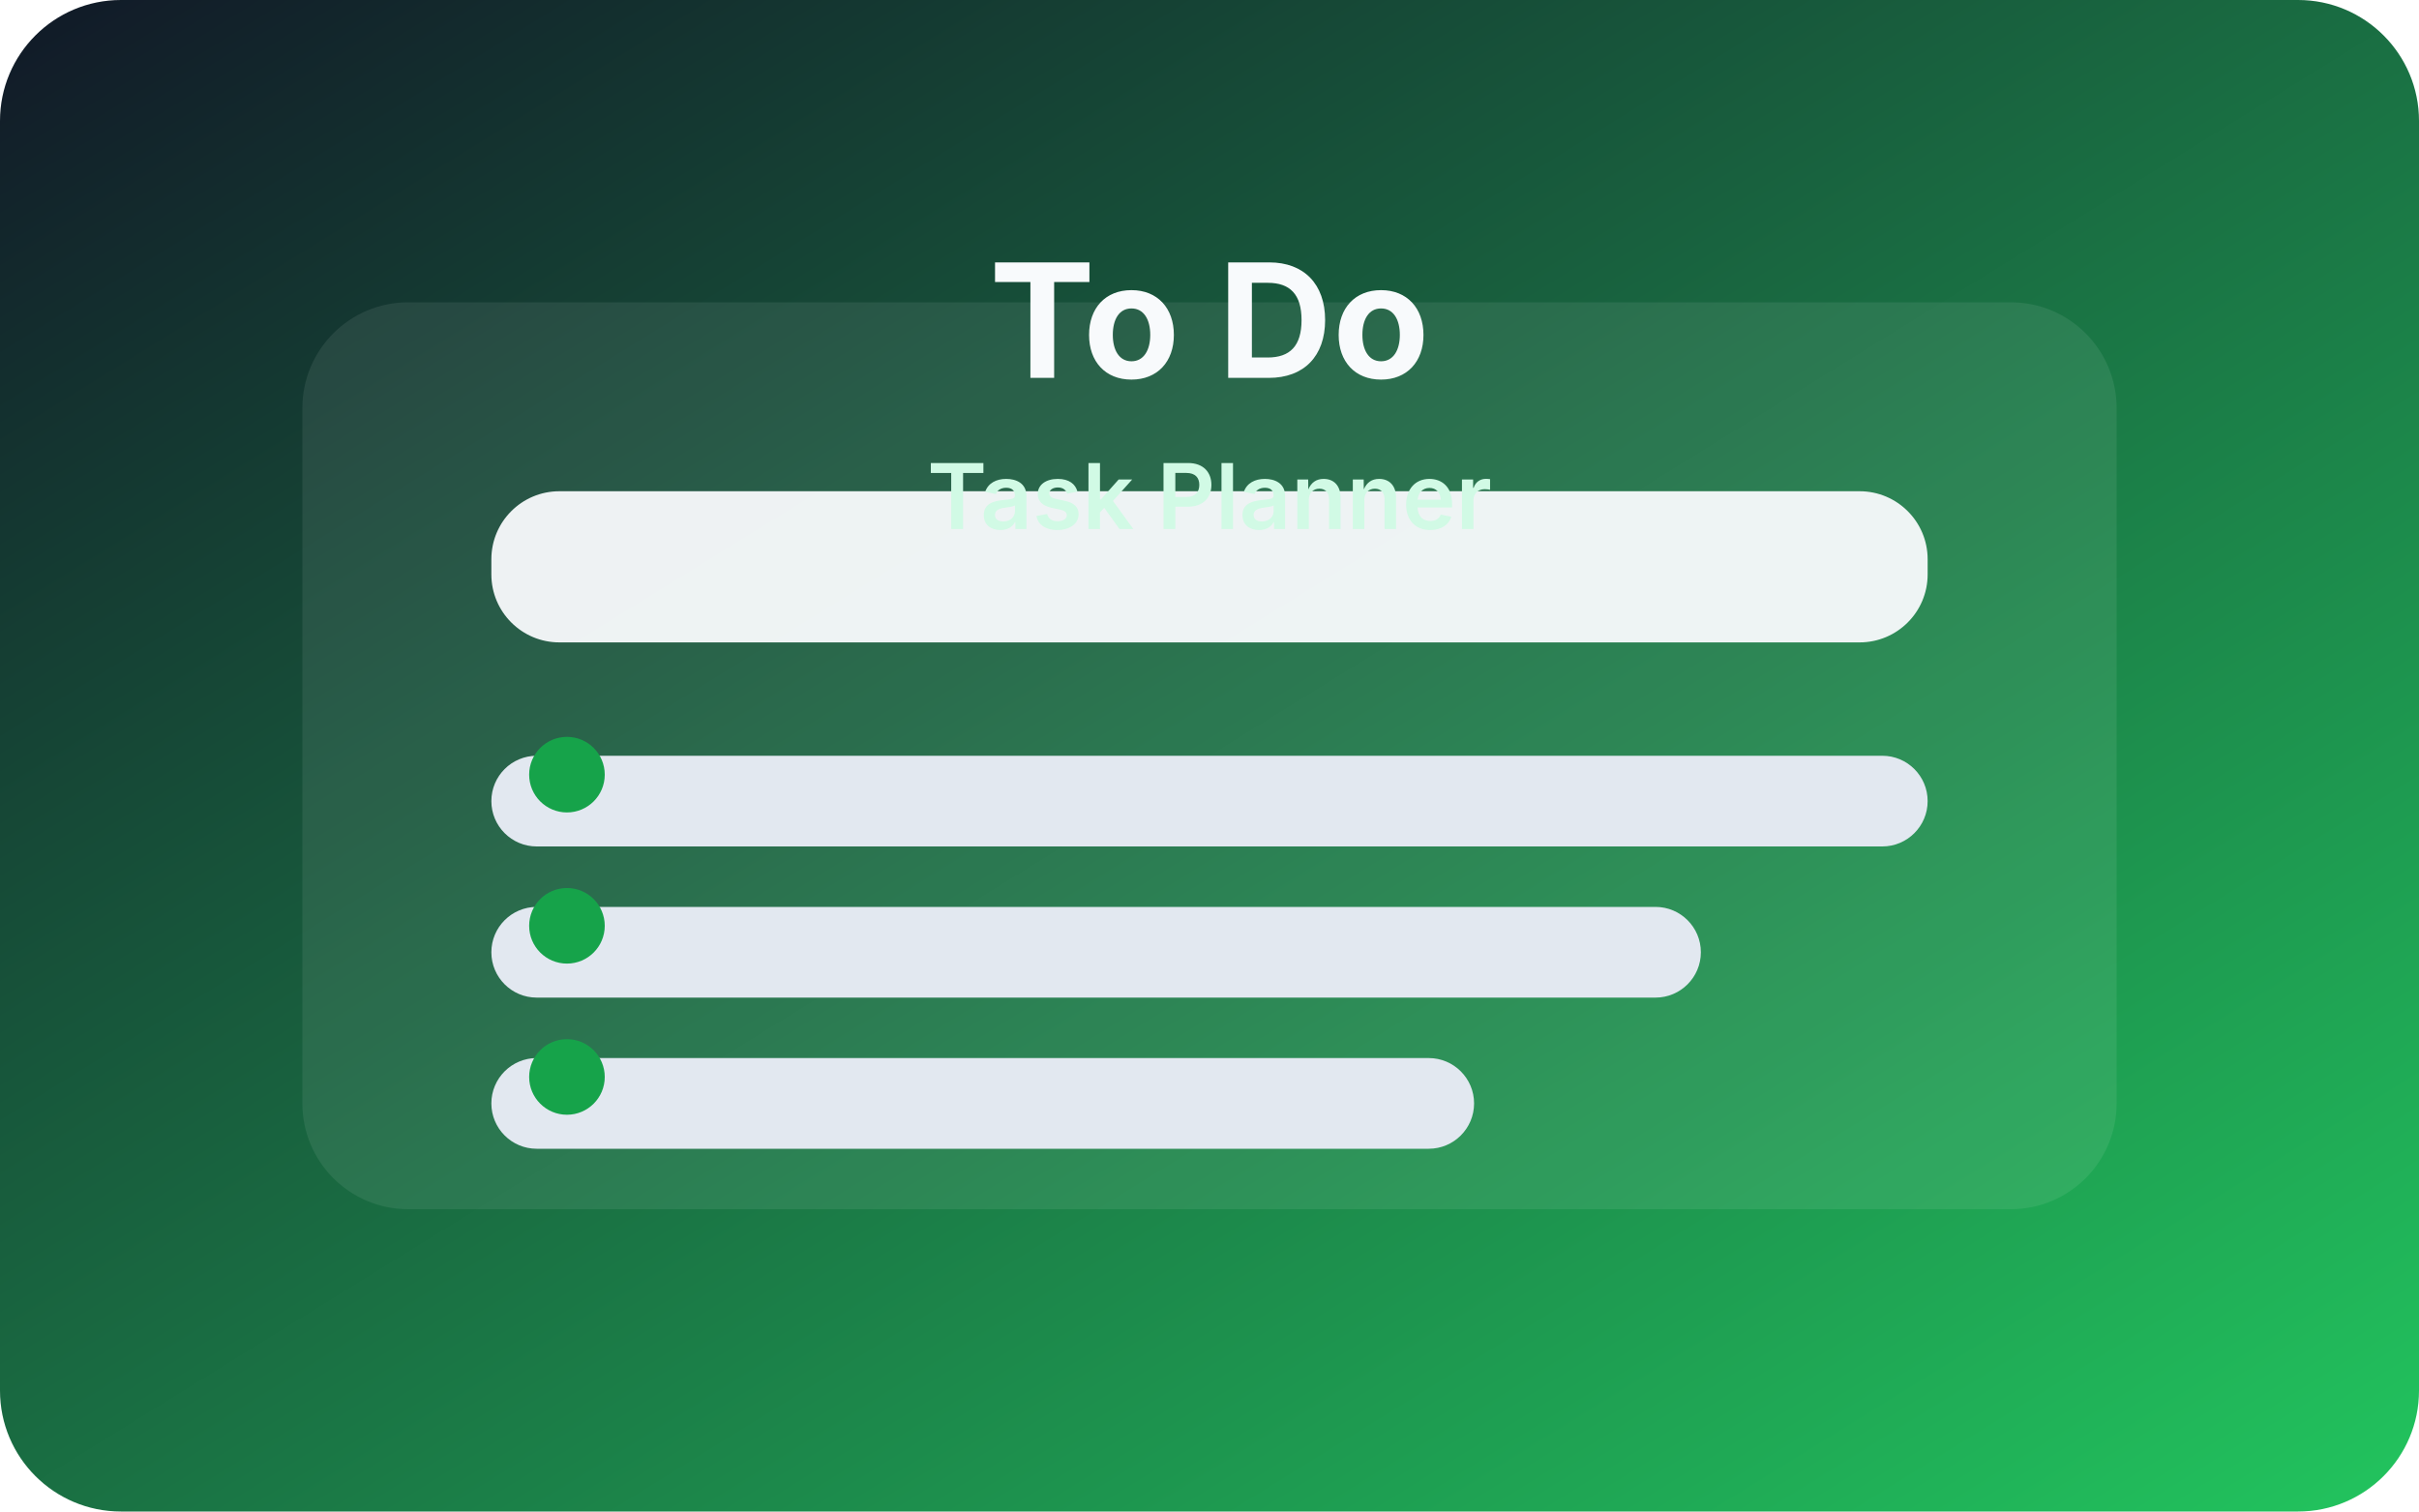
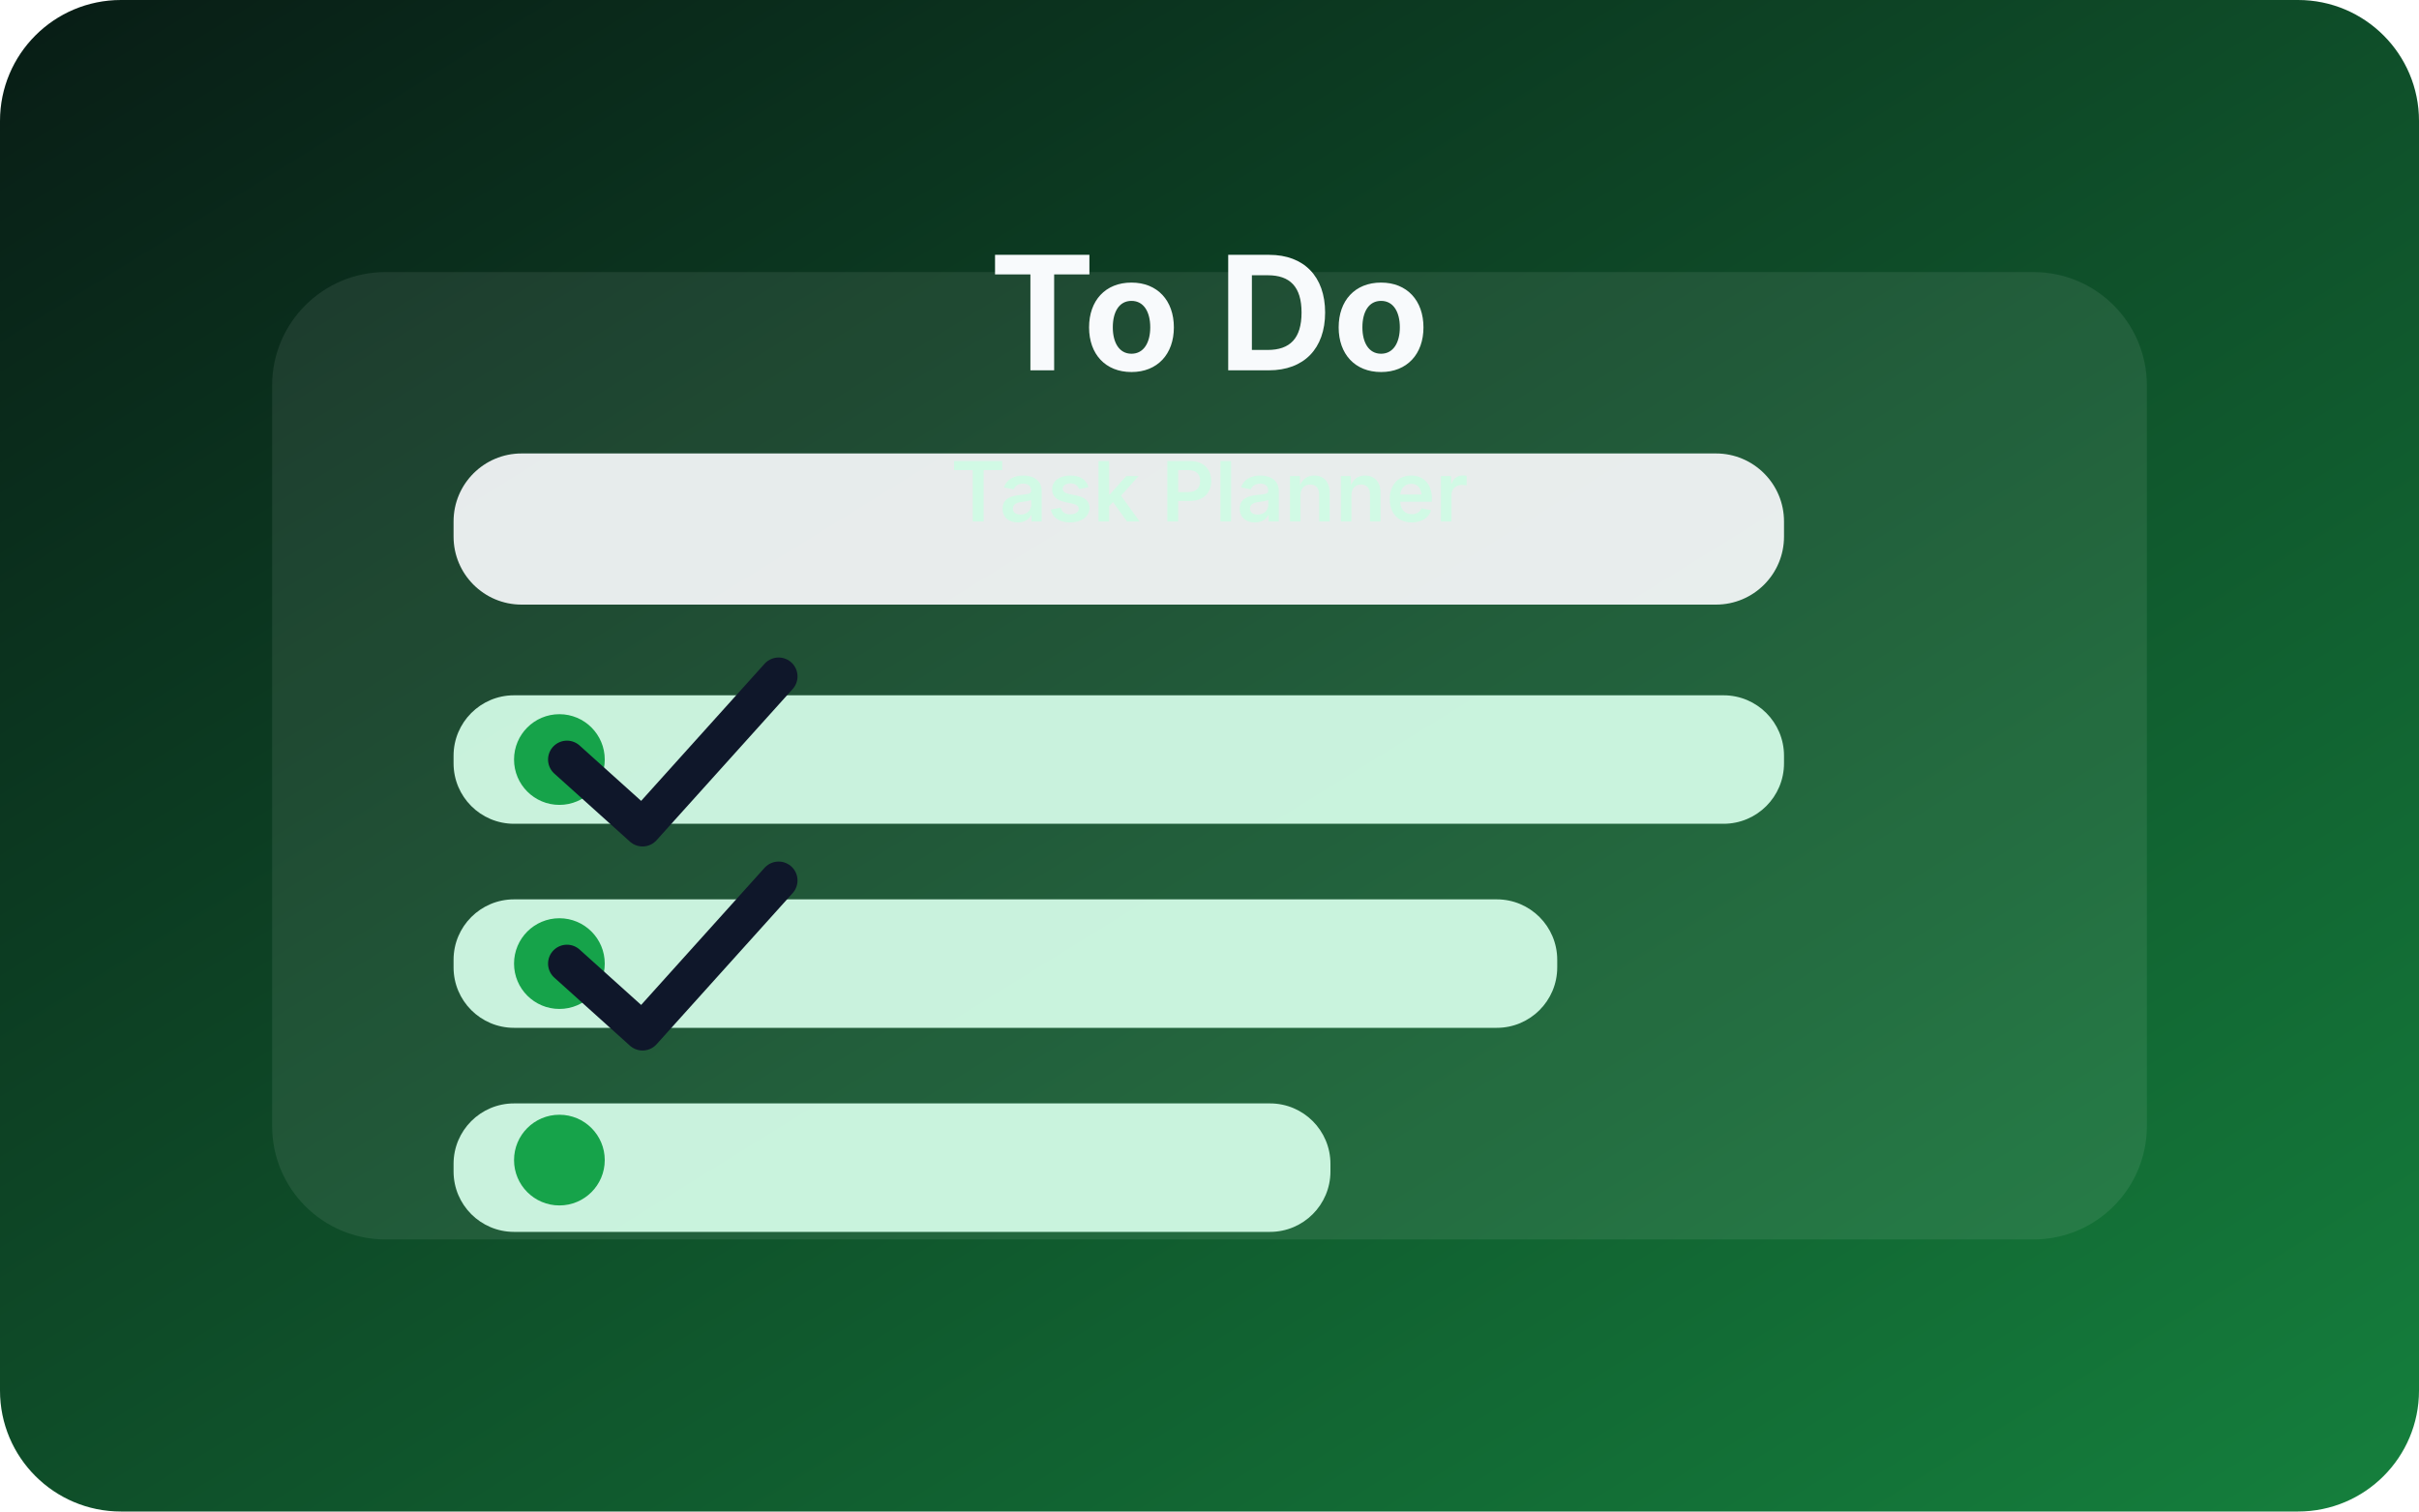
<svg xmlns="http://www.w3.org/2000/svg" viewBox="0 0 640 400">
  <defs>
    <linearGradient id="bg-todo" x1="0" y1="0" x2="1" y2="1">
-       <stop offset="0%" stop-color="#111827" />
-       <stop offset="100%" stop-color="#22c55e" />
+       <stop offset="0%" stop-color="#081c15" />
+       <stop offset="100%" stop-color="#15803d" />
    </linearGradient>
  </defs>
  <rect width="640" height="400" rx="32" fill="url(#bg-todo)" />
-   <rect x="80" y="80" width="480" height="240" rx="28" fill="rgba(255,255,255,0.08)" />
-   <rect x="130" y="130" width="380" height="40" rx="18" fill="#f8fafc" opacity="0.95" />
-   <rect x="130" y="200" width="380" height="24" rx="12" fill="#e2e8f0" />
-   <rect x="130" y="240" width="320" height="24" rx="12" fill="#e2e8f0" />
-   <rect x="130" y="280" width="260" height="24" rx="12" fill="#e2e8f0" />
-   <circle cx="150" cy="205" r="10" fill="#16a34a" />
-   <circle cx="150" cy="245" r="10" fill="#16a34a" />
-   <circle cx="150" cy="285" r="10" fill="#16a34a" />
-   <text x="320" y="100" fill="#f8fafc" font-size="42" font-weight="700" text-anchor="middle" font-family="Inter, sans-serif">To Do</text>
-   <text x="320" y="140" fill="#d1fae5" font-size="24" font-weight="600" text-anchor="middle" font-family="Inter, sans-serif">Task Planner</text>
+   <rect x="72" y="72" width="496" height="256" rx="30" fill="rgba(255,255,255,0.08)" />
+   <rect x="120" y="120" width="352" height="40" rx="18" fill="#f8fafc" opacity="0.92" />
+   <rect x="120" y="184" width="352" height="34" rx="16" fill="#d1fae5" opacity="0.95" />
+   <rect x="120" y="238" width="292" height="34" rx="16" fill="#d1fae5" opacity="0.95" />
+   <rect x="120" y="292" width="232" height="34" rx="16" fill="#d1fae5" opacity="0.95" />
+   <circle cx="148" cy="201" r="12" fill="#16a34a" />
+   <circle cx="148" cy="255" r="12" fill="#16a34a" />
+   <circle cx="148" cy="307" r="12" fill="#16a34a" />
+   <path d="M150 201l20 18 36-40" fill="none" stroke="#0f172a" stroke-width="10" stroke-linecap="round" stroke-linejoin="round" />
+   <path d="M150 255l20 18 36-40" fill="none" stroke="#0f172a" stroke-width="10" stroke-linecap="round" stroke-linejoin="round" />
+   <text x="320" y="98" fill="#f8fafc" font-size="42" font-weight="700" text-anchor="middle" font-family="Inter, sans-serif">To Do</text>
+   <text x="320" y="138" fill="#d1fae5" font-size="22" font-weight="600" text-anchor="middle" font-family="Inter, sans-serif">Task Planner</text>
</svg>
